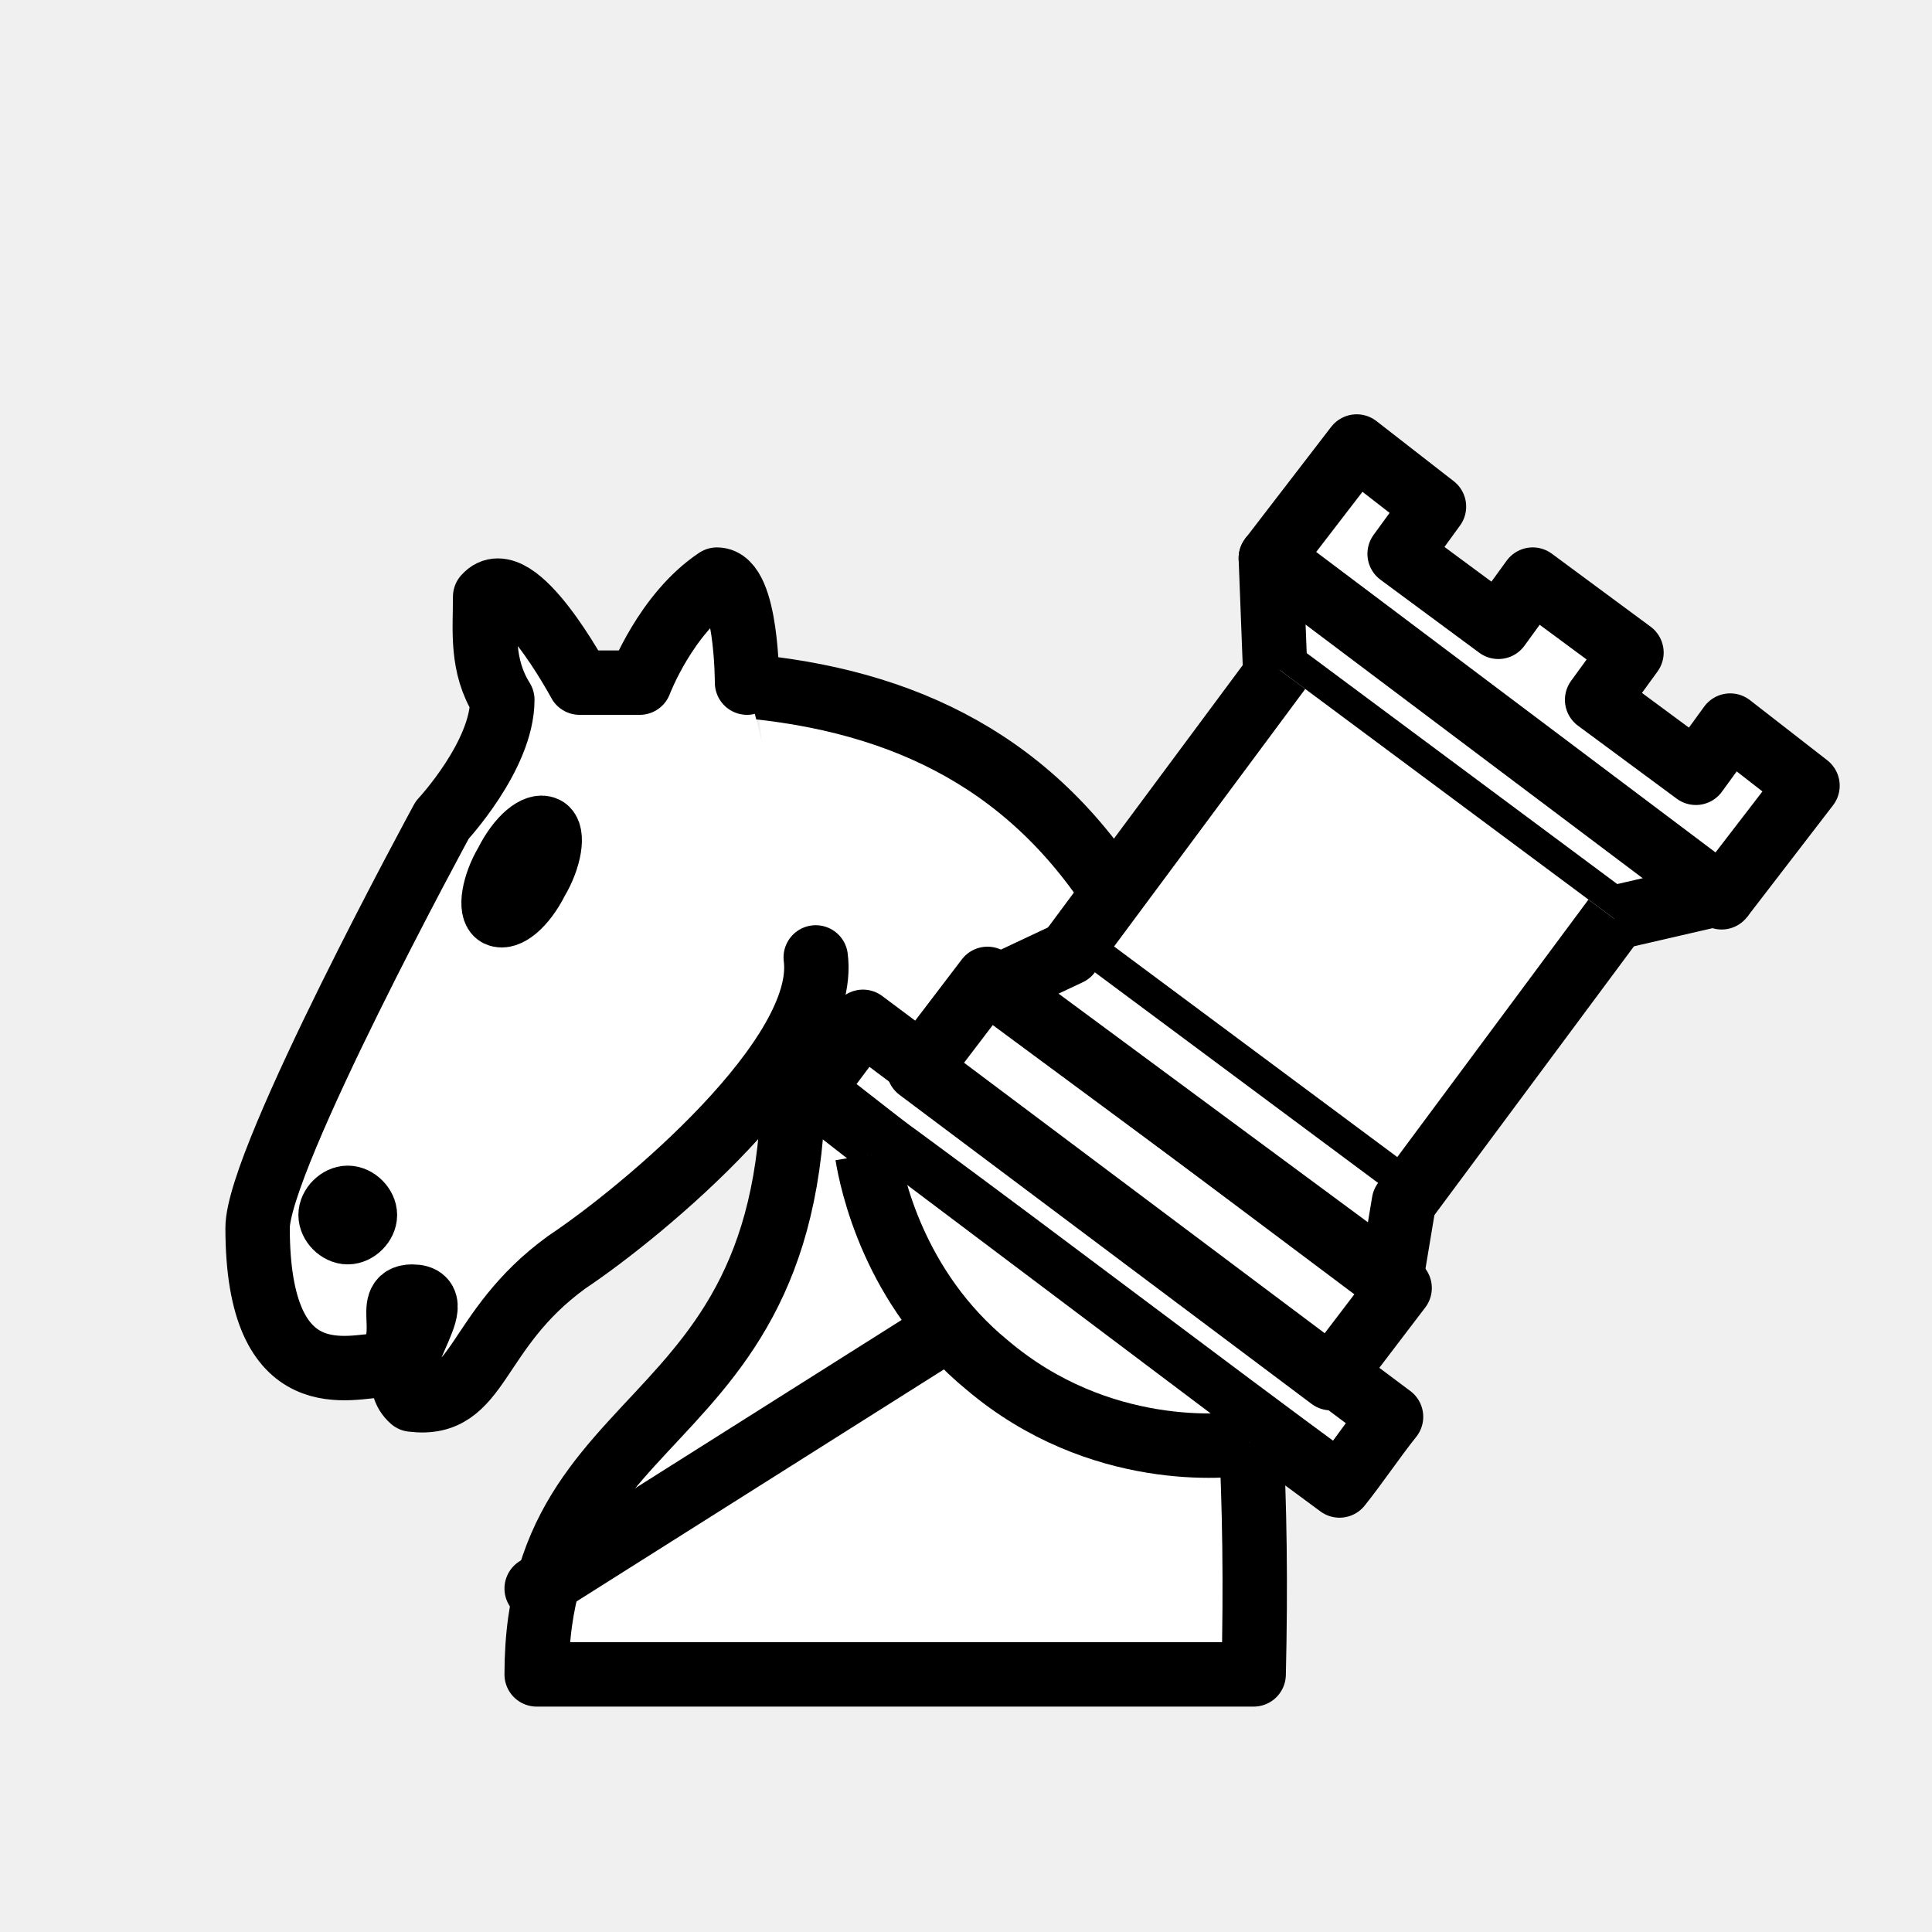
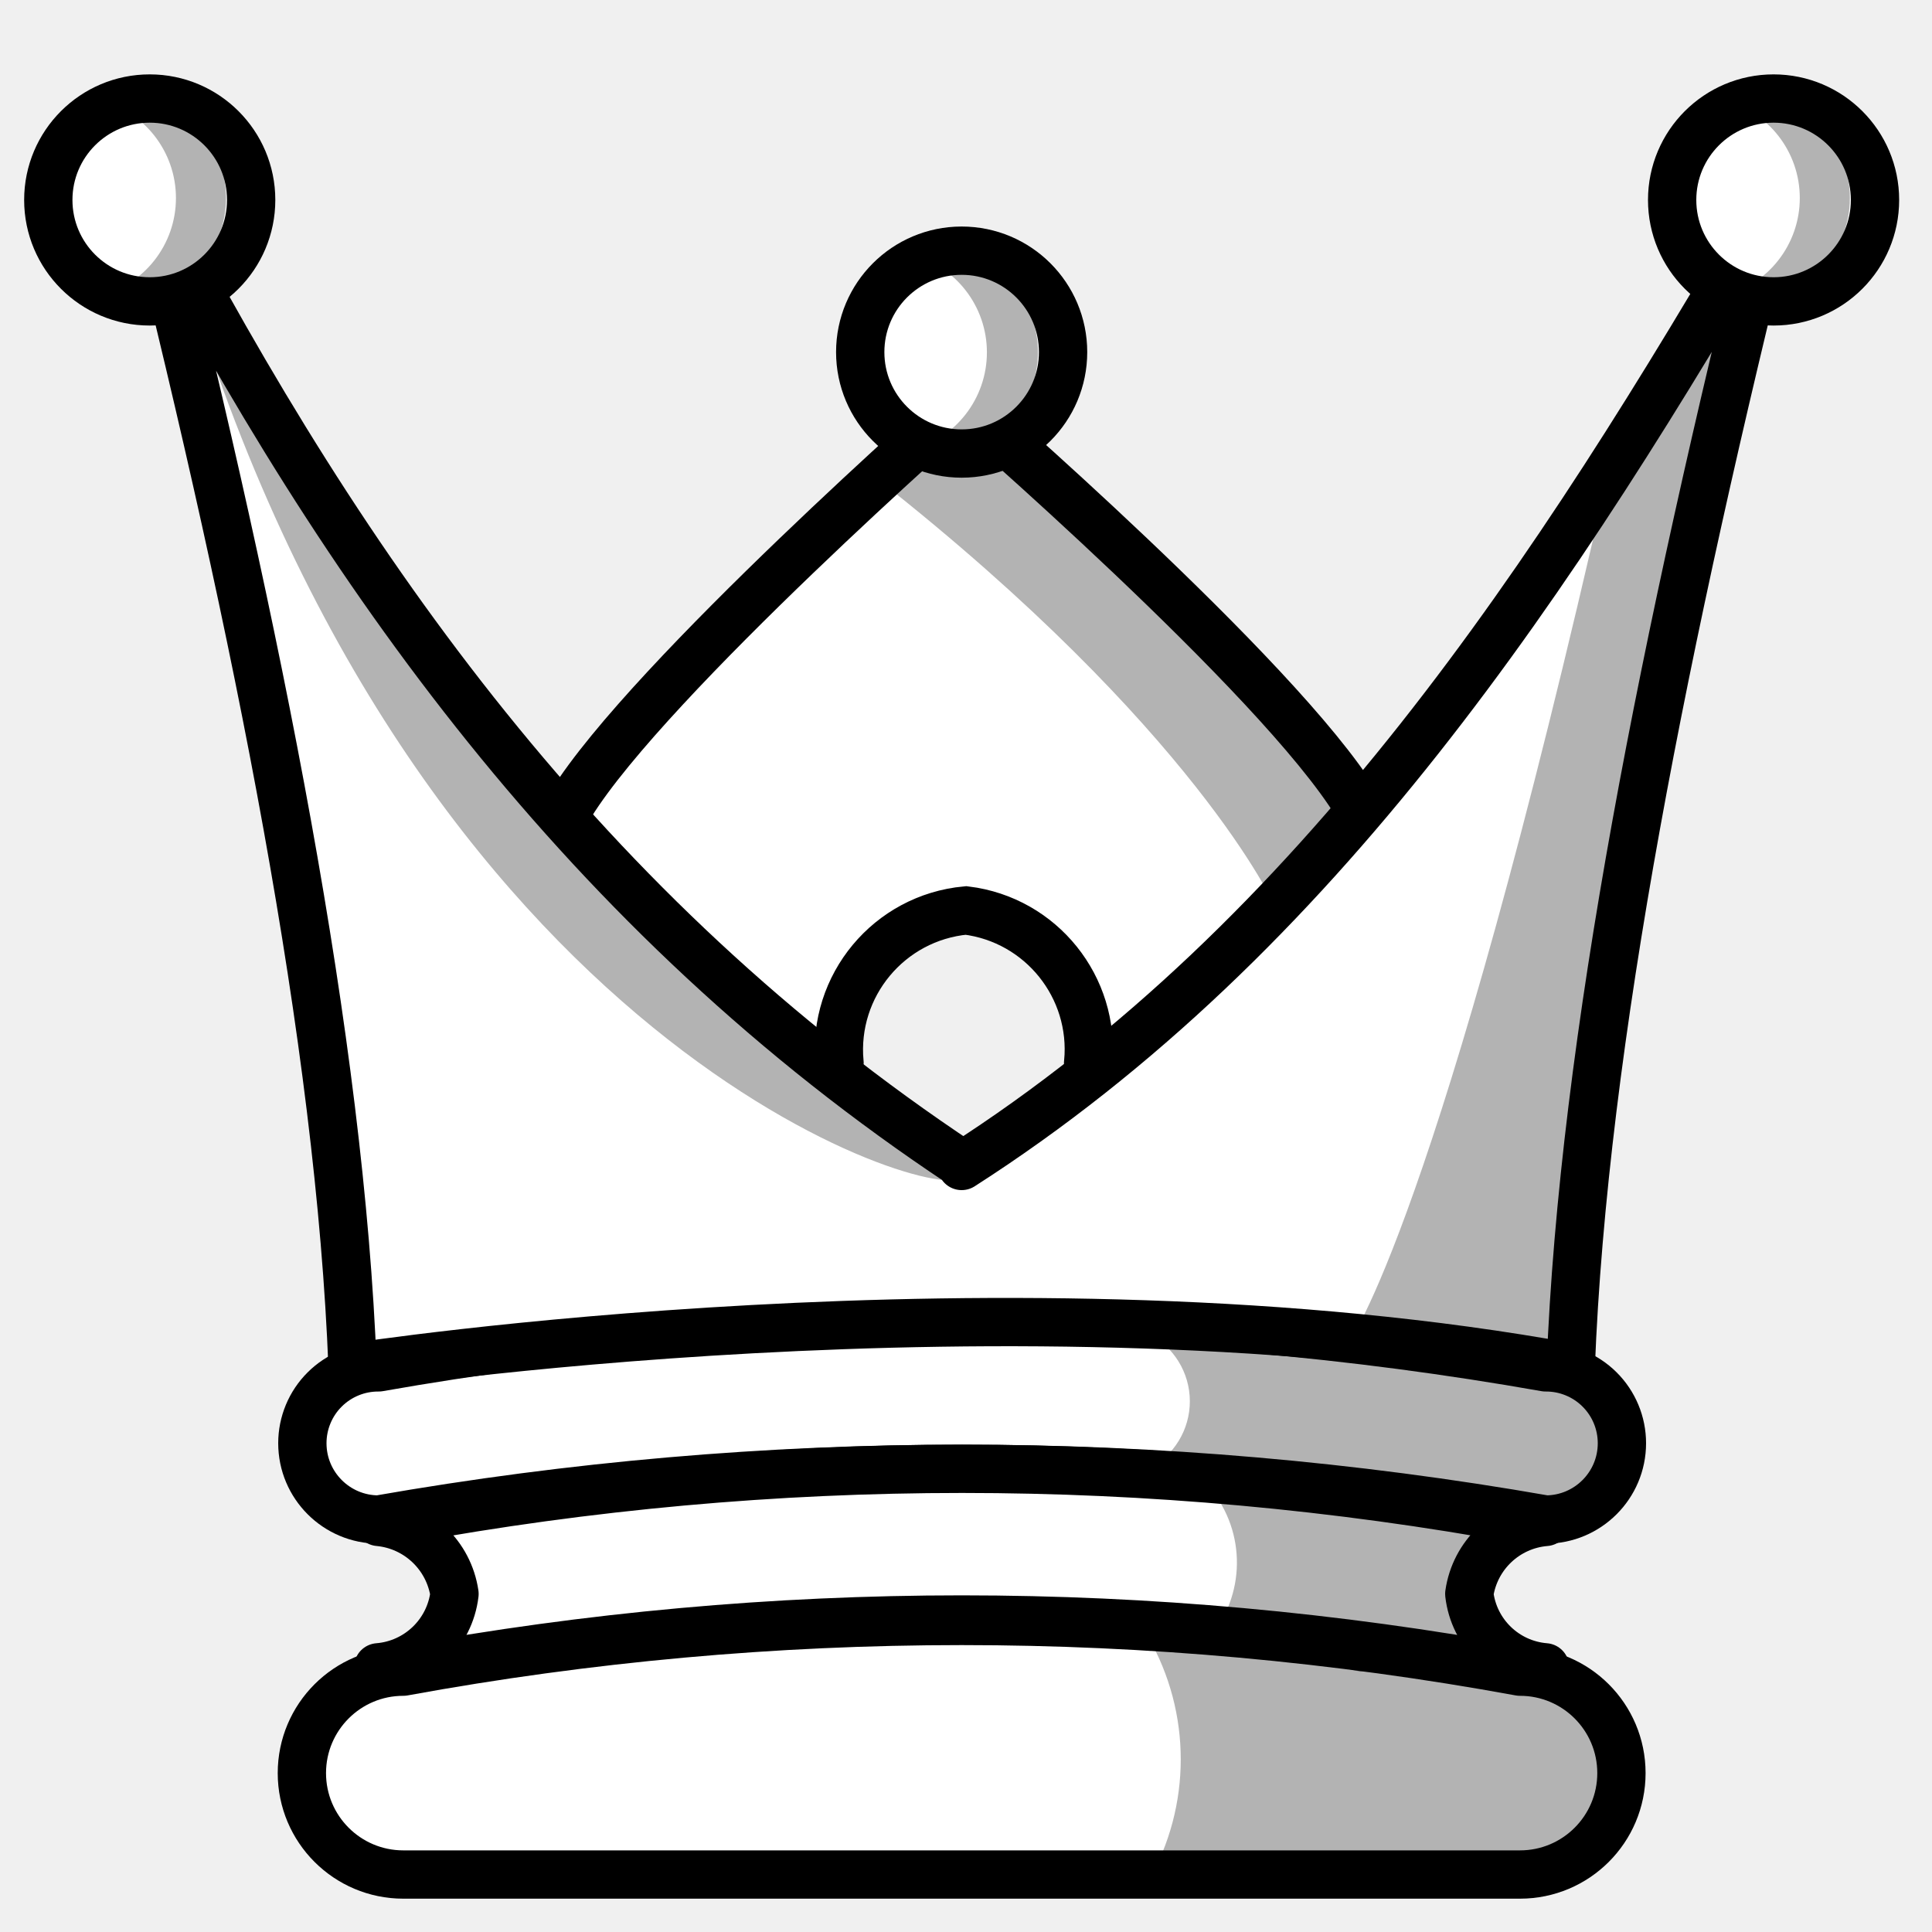
- <svg xmlns="http://www.w3.org/2000/svg" version="1.1" id="Layer_1" x="0px" y="0px" viewBox="0 0 45 45" style="enable-background:new 0 0 45 45;" xml:space="preserve">
-   <style type="text/css">
- 	
- 		.st0{fill-rule:evenodd;clip-rule:evenodd;fill:#FFFFFF;stroke:#000000;stroke-width:1.5;stroke-linecap:round;stroke-linejoin:round;}
- 	.st1{fill-rule:evenodd;clip-rule:evenodd;stroke:#000000;stroke-width:1.5;stroke-linecap:round;stroke-linejoin:round;}
- 	.st2{fill-rule:evenodd;clip-rule:evenodd;fill:#FFFFFF;stroke:#000000;stroke-width:1.5;stroke-linejoin:round;}
- 	.st3{fill-rule:evenodd;clip-rule:evenodd;fill:#FFFFFF;stroke:#000000;stroke-width:1.5;}
- 	.st4{fill:none;stroke:#000000;stroke-width:1.5;stroke-linecap:round;}
- </style>
-   <g>
-     <path class="st0" d="M17.6,16c7.6,0.8,12,6.4,11.6,23H12.5c0-7.1,7.2-5.2,5.8-16.7" />
-     <path class="st0" d="M19,22.3c0.3,2.3-4,5.9-5.8,7.1c-2.2,1.6-2,3.4-3.6,3.2c-0.8-0.7,1-2.4,0-2.4c-0.7,0,0.1,1-0.7,1.6   c-0.7,0-2.9,0.8-2.9-3.2c0-1.6,4.3-9.5,4.3-9.5s1.4-1.5,1.4-2.8c-0.5-0.8-0.4-1.6-0.4-2.4c0.7-0.8,2.2,2,2.2,2h1.4   c0,0,0.6-1.6,1.8-2.4c0.7,0,0.7,2.4,0.7,2.4" />
-     <path class="st1" d="M8.5,28.3c0,0.2-0.2,0.4-0.4,0.4s-0.4-0.2-0.4-0.4s0.2-0.4,0.4-0.4S8.5,28.1,8.5,28.3z" />
-     <path class="st1" d="M12.5,20.5c-0.3,0.6-0.7,0.9-0.9,0.8c-0.2-0.1-0.1-0.7,0.2-1.2c0.3-0.6,0.7-0.9,0.9-0.8   C12.9,19.4,12.8,20,12.5,20.5z" />
-   </g>
-   <g>
-     <path class="st2" d="M18.9,25.4c0.7,0.5,1.4,1.1,2.1,1.6c3.4,2.5,6.8,5.1,10.2,7.6c0.4-0.5,0.8-1.1,1.2-1.6l-12.3-9.2L18.9,25.4z" />
-     <path class="st2" d="M21.4,24.9l1.6-2.1l9.6,7.2L31,32.1L21.4,24.9z" />
-     <path class="st2" d="M29.6,13l2-2.6l1.8,1.4l-0.8,1.1l2.3,1.7l0.8-1.1l2.3,1.7l-0.8,1.1l2.3,1.7l0.8-1.1l1.8,1.4l-2,2.6" />
-     <path class="st0" d="M40.1,20.8l-2.6,0.6l-7.8-5.8L29.6,13" />
-     <path class="st3" d="M37.6,21.4L32.7,28l-7.8-5.8l4.9-6.6" />
-     <path class="st0" d="M32.7,28l-0.3,1.8L23.2,23l1.7-0.8" />
-     <path class="st4" d="M29.6,13l10.5,7.9" />
-   </g>
-   <line class="st0" x1="23.9" y1="29.8" x2="12.5" y2="37" />
-   <path class="st2" d="M20.2,26.9c0.1,0.6,0.6,3.1,2.8,4.9c2.6,2.2,5.6,1.9,6.1,1.8" />
+ <svg xmlns="http://www.w3.org/2000/svg" id="Calque_1" data-name="Calque 1" viewBox="0 0 40 40">
+   <defs>
+     <style>.cls-1,.cls-2,.cls-3{fill:#fff;stroke:#000;}.cls-1,.cls-2,.cls-4{fill-rule:evenodd;}.cls-2,.cls-3{stroke-linecap:round;stroke-linejoin:round;}.cls-4{opacity:0.3;}</style>
+   </defs>
+   <path class="cls-1" d="M28.09,16.65C26.47,14,19.92,8.34,19.92,8.34s-6.48,5.7-8.1,8.31-1.79,7.91,0,11.56,2.09,4.3,2.09,4.3H26s.31-.65,2.09-4.3S29.71,19.27,28.09,16.65ZM20,25.15A2.9,2.9,0,0,1,17.38,22,2.9,2.9,0,0,1,20,18.85,2.9,2.9,0,0,1,22.53,22,2.9,2.9,0,0,1,20,25.15Z" />
+   <path class="cls-2" d="M31.47,38.81H8.35a2.1,2.1,0,0,1-2.1-2.1h0a2.1,2.1,0,0,1,2.1-2.1,64.16,64.16,0,0,1,23.12,0,2.1,2.1,0,0,1,2.1,2.1h0A2.1,2.1,0,0,1,31.47,38.81Z" />
+   <path class="cls-2" d="M32,31.46a70,70,0,0,0-24.16,0,1.58,1.58,0,0,1-1.58-1.58h0a1.57,1.57,0,0,1,1.58-1.57,69.52,69.52,0,0,1,24.16,0,1.57,1.57,0,0,1,1.58,1.57h0A1.58,1.58,0,0,1,32,31.46Z" />
+   <path class="cls-2" d="M30.42,33A1.74,1.74,0,0,1,32,31.51a3,3,0,0,0-.52-.05,64.16,64.16,0,0,0-23.12,0,3,3,0,0,0-.52.05A1.75,1.75,0,0,1,9.41,33a1.73,1.73,0,0,1-1.58,1.52,2.24,2.24,0,0,0,.52.06,64.16,64.16,0,0,1,23.12,0,2.24,2.24,0,0,0,.52-.06A1.72,1.72,0,0,1,30.42,33Z" />
+   <path class="cls-2" d="M19.91,24.1C12.1,18.92,7.13,11.84,3.1,4.14c2.25,9,3.94,17.43,4.2,24.17,0,0,13.66-2.11,25.22,0,.26-6.74,1.95-15.13,4.2-24.17-4.54,7.83-9.43,15.27-16.81,20" />
+   <circle class="cls-3" cx="3.1" cy="4.14" r="2.1" />
+   <circle class="cls-3" cx="19.91" cy="7.29" r="2.1" />
+   <circle class="cls-3" cx="36.72" cy="4.14" r="2.1" />
+   <path class="cls-4" d="M2.58,2a2.26,2.26,0,0,0-.53.07,2.09,2.09,0,0,1,0,4.06,2.26,2.26,0,0,0,.53.07,2.1,2.1,0,0,0,0-4.2Z" />
+   <path class="cls-4" d="M19.39,5.19a1.84,1.84,0,0,0-.53.08,2.09,2.09,0,0,1,0,4.05,2.26,2.26,0,0,0,.53.07,2.1,2.1,0,0,0,0-4.2Z" />
+   <path class="cls-4" d="M36.2,2a2.26,2.26,0,0,0-.53.07,2.09,2.09,0,0,1,0,4.06,2.26,2.26,0,0,0,.53.07,2.1,2.1,0,0,0,0-4.2Z" />
+   <path class="cls-4" d="M33.3,9.78l1.89-3,.76.56s-4.12,19.22-3.4,20.44l-1,.41-3.62-.41S29.77,25.37,33.3,9.78Z" />
+   <path class="cls-4" d="M18.17,9.92l2.93-.53,7,7.26-1.71,2.1S24.76,15.11,18.17,9.92Z" />
+   <path class="cls-4" d="M23.77,27.61l8.22.7,1.58,1.05v1.42L32,31.51l-8.22-1.1A1.57,1.57,0,0,0,23.77,27.61Z" />
+   <path class="cls-4" d="M25.06,30.82l5.44.69,0,1,.76,1.8-3.1.3-3.14-.68A2.41,2.41,0,0,0,25.06,30.82Z" />
+   <path class="cls-4" d="M23.77,33.89l7,.59,2.84,1v2.35l-1.4.82-4,.31H23.77A5.09,5.09,0,0,0,23.77,33.89Z" />
+   <path class="cls-4" d="M4,6.24c0-.13,9.49,15.5,15.92,18.1C19.9,25.06,9,22.13,4,6.24Z" />
</svg>
